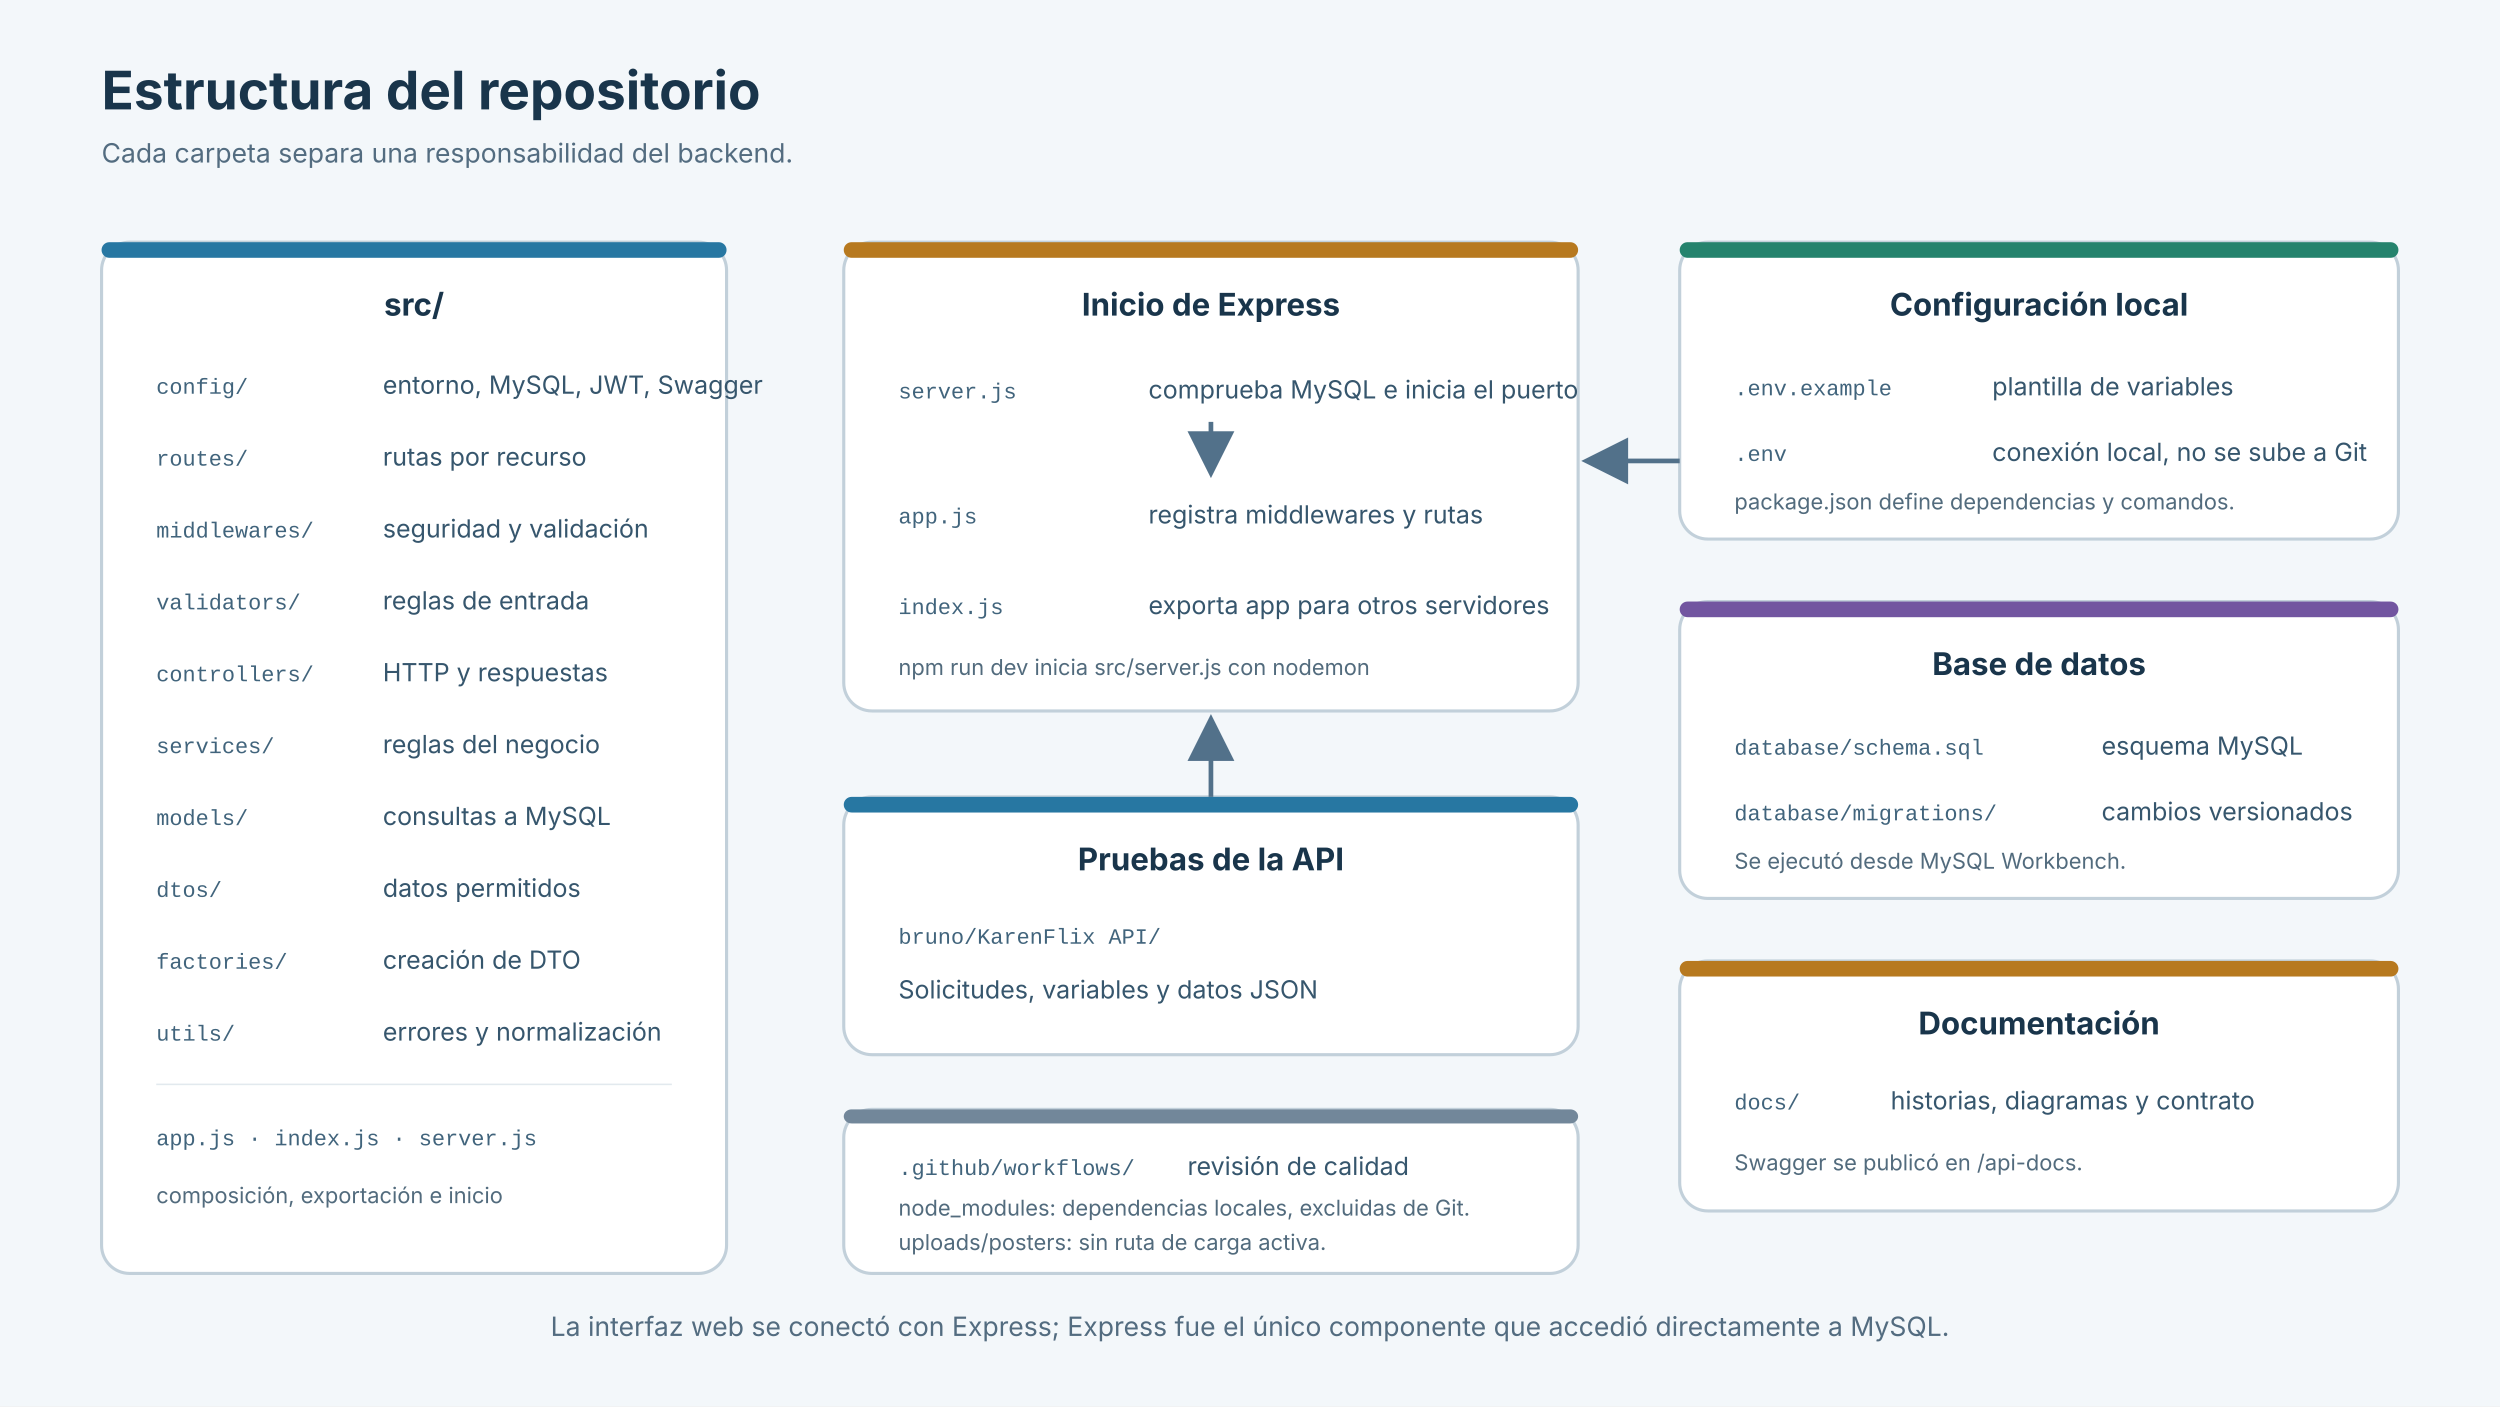
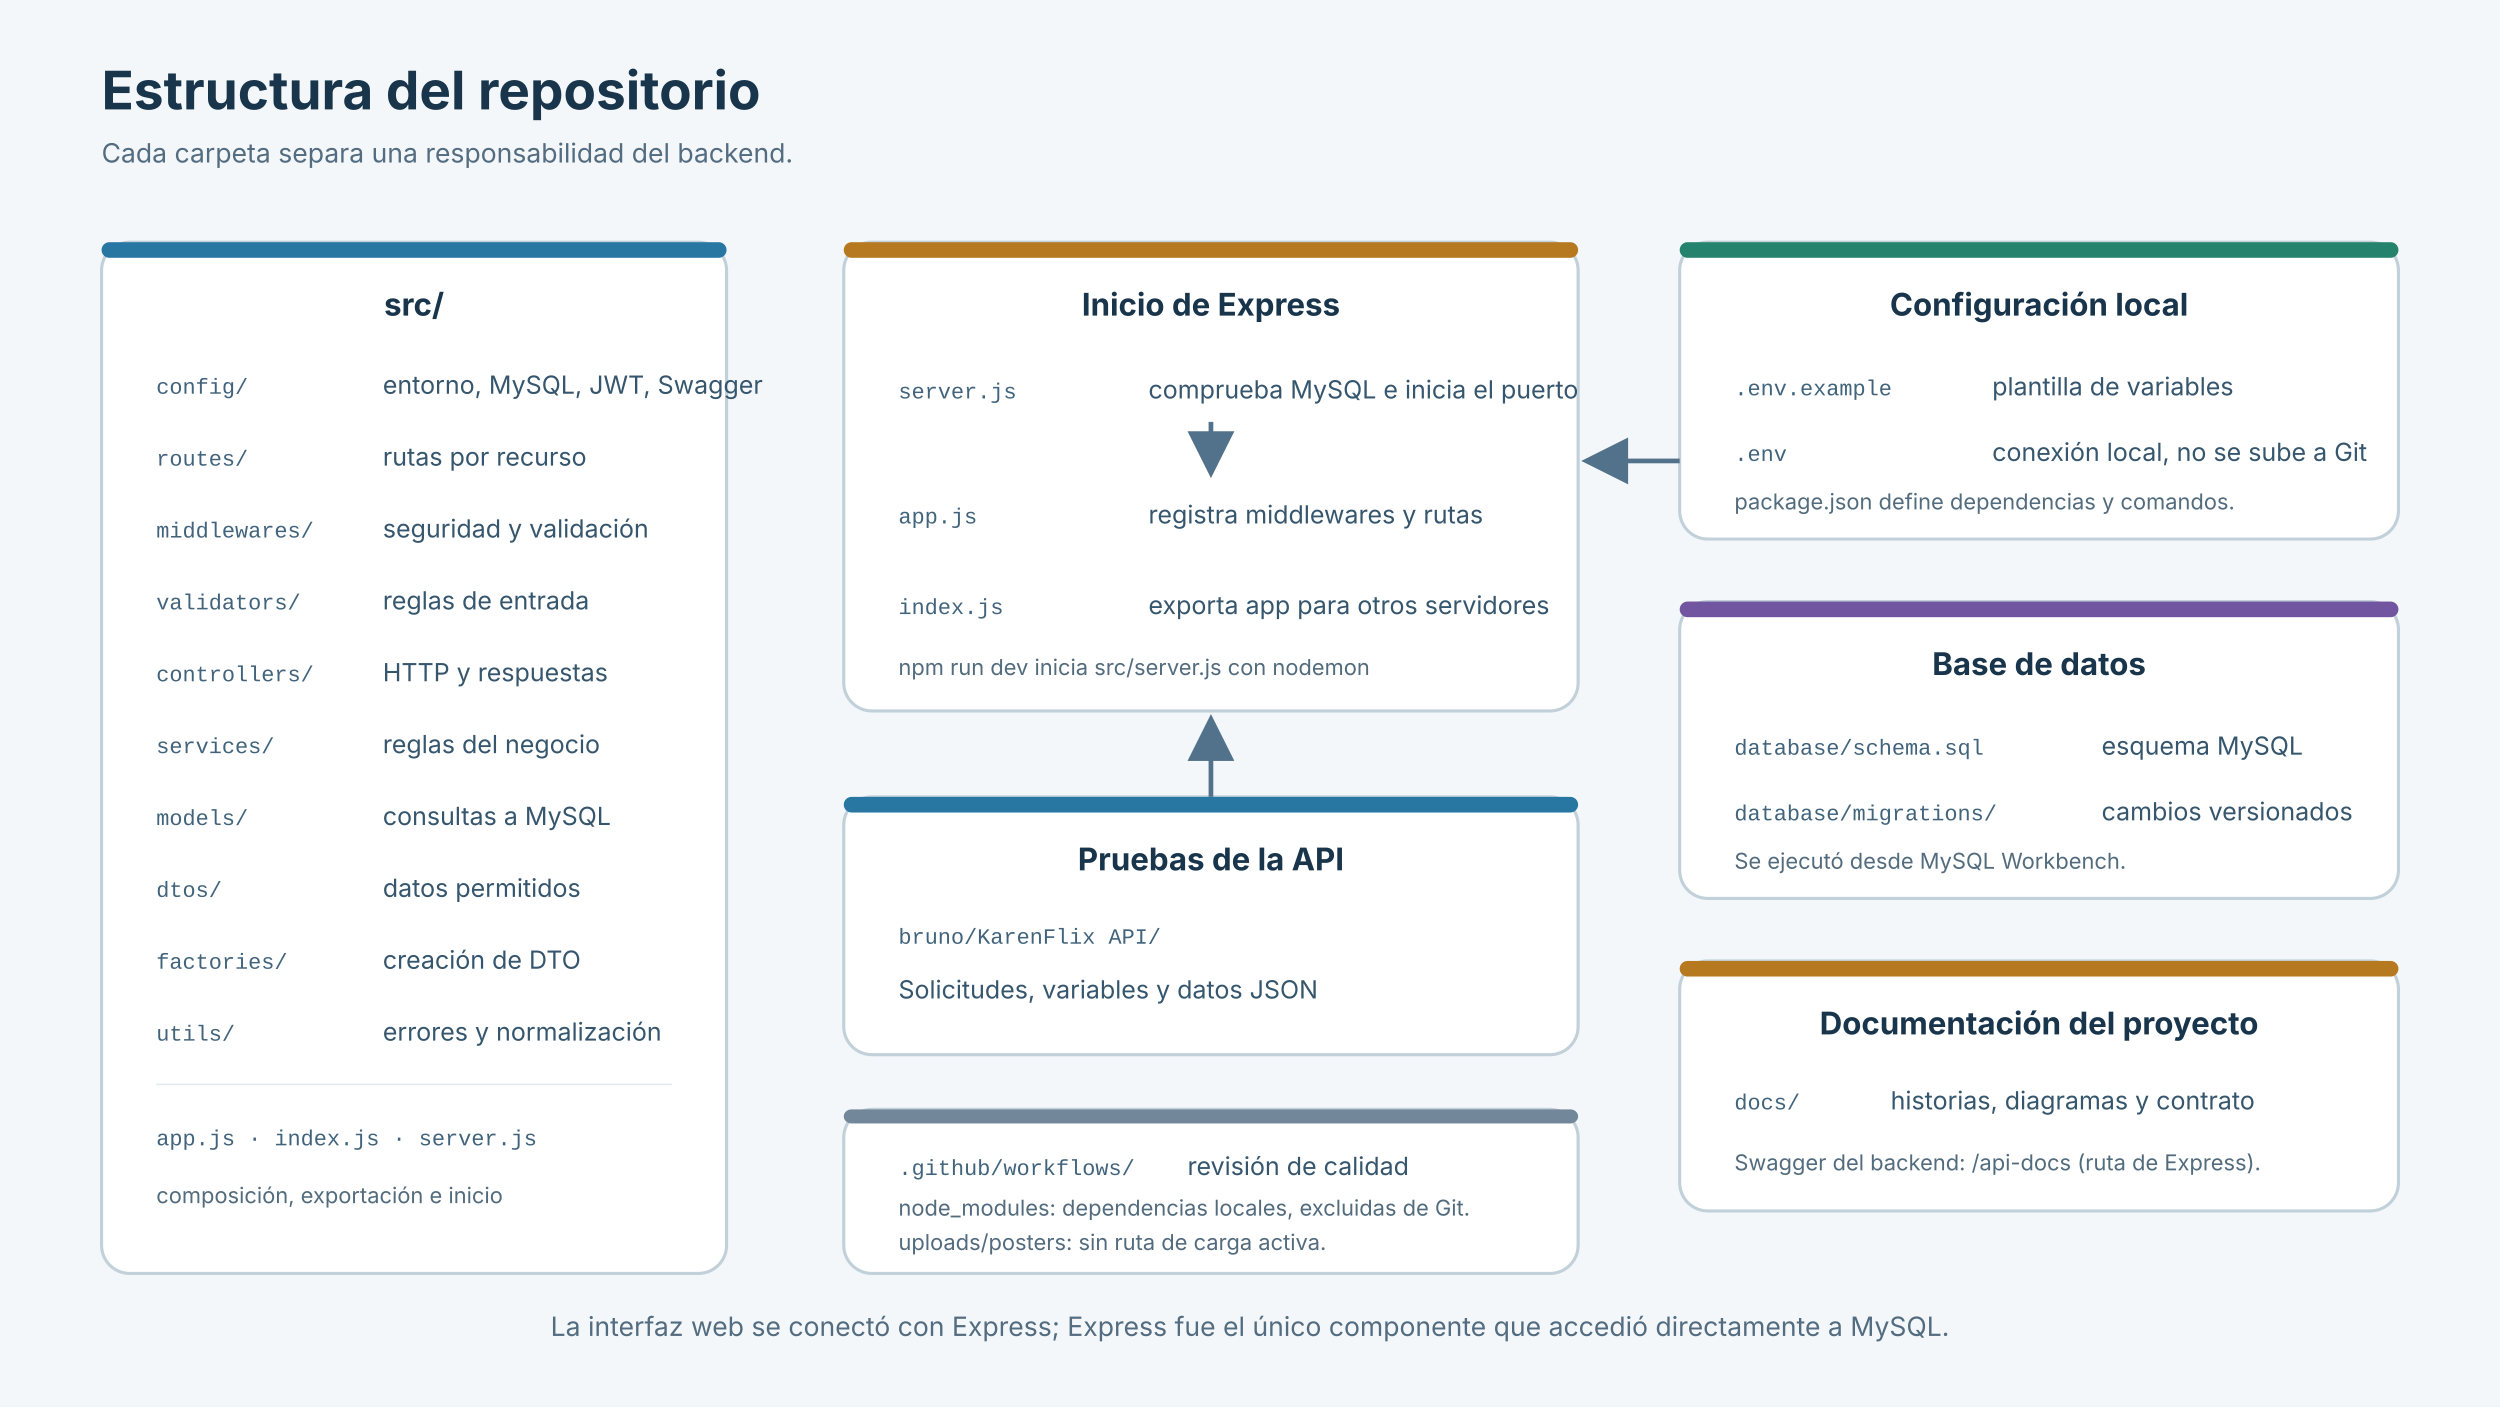
<svg xmlns="http://www.w3.org/2000/svg" width="1600" height="900" viewBox="0 0 1600 900" role="img" aria-labelledby="t d">
  <defs>
    <marker id="a" markerWidth="10" markerHeight="10" refX="8" refY="5" orient="auto">
      <path d="M0 0L10 5L0 10z" fill="#52718a" />
    </marker>
    <style>
    text{font-family:Inter,"Segoe UI",Arial,sans-serif;fill:#19354b}.title{font-size:34px;font-weight:700}.sub{font-size:17px;fill:#536c80}.head{font-size:20px;font-weight:700}.path{font:14px Consolas,"Courier New",monospace;fill:#41647c}.body{font-size:16px;fill:#36566d}.small{font-size:14px;fill:#526b7d}.card{fill:#fff;stroke:#c2d0da;stroke-width:2}.line{stroke:#52718a;stroke-width:3;fill:none;marker-end:url(#a)}
  </style>
  </defs>
  <rect width="1600" height="900" fill="#f3f7fa" />
  <text x="65" y="70" class="title">Estructura del repositorio</text>
  <text x="65" y="104" class="sub">Cada carpeta separa una responsabilidad del backend.</text>
  <rect x="65" y="155" width="400" height="660" rx="18" class="card" />
  <rect x="65" y="155" width="400" height="10" rx="5" fill="#2777a2" />
  <text x="265" y="202" text-anchor="middle" class="head">src/</text>
  <text x="100" y="252" class="path">config/</text>
  <text x="245" y="252" class="body">entorno, MySQL, JWT, Swagger</text>
  <text x="100" y="298" class="path">routes/</text>
  <text x="245" y="298" class="body">rutas por recurso</text>
  <text x="100" y="344" class="path">middlewares/</text>
  <text x="245" y="344" class="body">seguridad y validación</text>
  <text x="100" y="390" class="path">validators/</text>
  <text x="245" y="390" class="body">reglas de entrada</text>
  <text x="100" y="436" class="path">controllers/</text>
  <text x="245" y="436" class="body">HTTP y respuestas</text>
  <text x="100" y="482" class="path">services/</text>
  <text x="245" y="482" class="body">reglas del negocio</text>
  <text x="100" y="528" class="path">models/</text>
  <text x="245" y="528" class="body">consultas a MySQL</text>
  <text x="100" y="574" class="path">dtos/</text>
  <text x="245" y="574" class="body">datos permitidos</text>
  <text x="100" y="620" class="path">factories/</text>
  <text x="245" y="620" class="body">creación de DTO</text>
  <text x="100" y="666" class="path">utils/</text>
  <text x="245" y="666" class="body">errores y normalización</text>
  <line x1="100" y1="694" x2="430" y2="694" stroke="#e2e9ee" />
  <text x="100" y="733" class="path">app.js · index.js · server.js</text>
  <text x="100" y="770" class="small">composición, exportación e inicio</text>
  <rect x="540" y="155" width="470" height="300" rx="18" class="card" />
  <rect x="540" y="155" width="470" height="10" rx="5" fill="#b7791f" />
  <text x="775" y="202" text-anchor="middle" class="head">Inicio de Express</text>
  <text x="575" y="255" class="path">server.js</text>
  <text x="735" y="255" class="body">comprueba MySQL e inicia el puerto</text>
  <path d="M775 270 V300" class="line" />
  <text x="575" y="335" class="path">app.js</text>
  <text x="735" y="335" class="body">registra middlewares y rutas</text>
  <text x="575" y="393" class="path">index.js</text>
  <text x="735" y="393" class="body">exporta app para otros servidores</text>
  <text x="575" y="432" class="small">npm run dev inicia src/server.js con nodemon</text>
  <rect x="1075" y="155" width="460" height="190" rx="18" class="card" />
  <rect x="1075" y="155" width="460" height="10" rx="5" fill="#25836d" />
  <text x="1305" y="202" text-anchor="middle" class="head">Configuración local</text>
  <text x="1110" y="253" class="path">.env.example</text>
  <text x="1275" y="253" class="body">plantilla de variables</text>
  <text x="1110" y="295" class="path">.env</text>
  <text x="1275" y="295" class="body">conexión local, no se sube a Git</text>
  <text x="1110" y="326" class="small">package.json define dependencias y comandos.</text>
  <rect x="1075" y="385" width="460" height="190" rx="18" class="card" />
  <rect x="1075" y="385" width="460" height="10" rx="5" fill="#7255a0" />
  <text x="1305" y="432" text-anchor="middle" class="head">Base de datos</text>
  <text x="1110" y="483" class="path">database/schema.sql</text>
  <text x="1345" y="483" class="body">esquema MySQL</text>
  <text x="1110" y="525" class="path">database/migrations/</text>
  <text x="1345" y="525" class="body">cambios versionados</text>
  <text x="1110" y="556" class="small">Se ejecutó desde MySQL Workbench.</text>
  <rect x="540" y="510" width="470" height="165" rx="18" class="card" />
  <rect x="540" y="510" width="470" height="10" rx="5" fill="#2777a2" />
  <text x="775" y="557" text-anchor="middle" class="head">Pruebas de la API</text>
  <text x="575" y="604" class="path">bruno/KarenFlix API/</text>
  <text x="575" y="639" class="body">Solicitudes, variables y datos JSON</text>
  <rect x="540" y="710" width="470" height="105" rx="18" class="card" />
  <rect x="540" y="710" width="470" height="9" rx="5" fill="#72879a" />
  <text x="575" y="752" class="path">.github/workflows/</text>
  <text x="760" y="752" class="body">revisión de calidad</text>
  <text x="575" y="778" class="small">node_modules: dependencias locales, excluidas de Git.</text>
  <text x="575" y="800" class="small">uploads/posters: sin ruta de carga activa.</text>
  <rect x="1075" y="615" width="460" height="160" rx="18" class="card" />
  <rect x="1075" y="615" width="460" height="10" rx="5" fill="#b7791f" />
-   <text x="1305" y="662" text-anchor="middle" class="head">Documentación</text>
+   <text x="1305" y="662" text-anchor="middle" class="head">Documentación del proyecto</text>
  <text x="1110" y="710" class="path">docs/</text>
  <text x="1210" y="710" class="body">historias, diagramas y contrato</text>
-   <text x="1110" y="749" class="small">Swagger se publicó en /api-docs.</text>
+   <text x="1110" y="749" class="small">Swagger del backend: /api-docs (ruta de Express).</text>
  <path d="M1075 295 H1018" class="line" />
  <path d="M775 510 V463" class="line" />
  <text x="800" y="855" text-anchor="middle" class="sub">La interfaz web se conectó con Express; Express fue el único componente que accedió directamente a MySQL.</text>
</svg>
